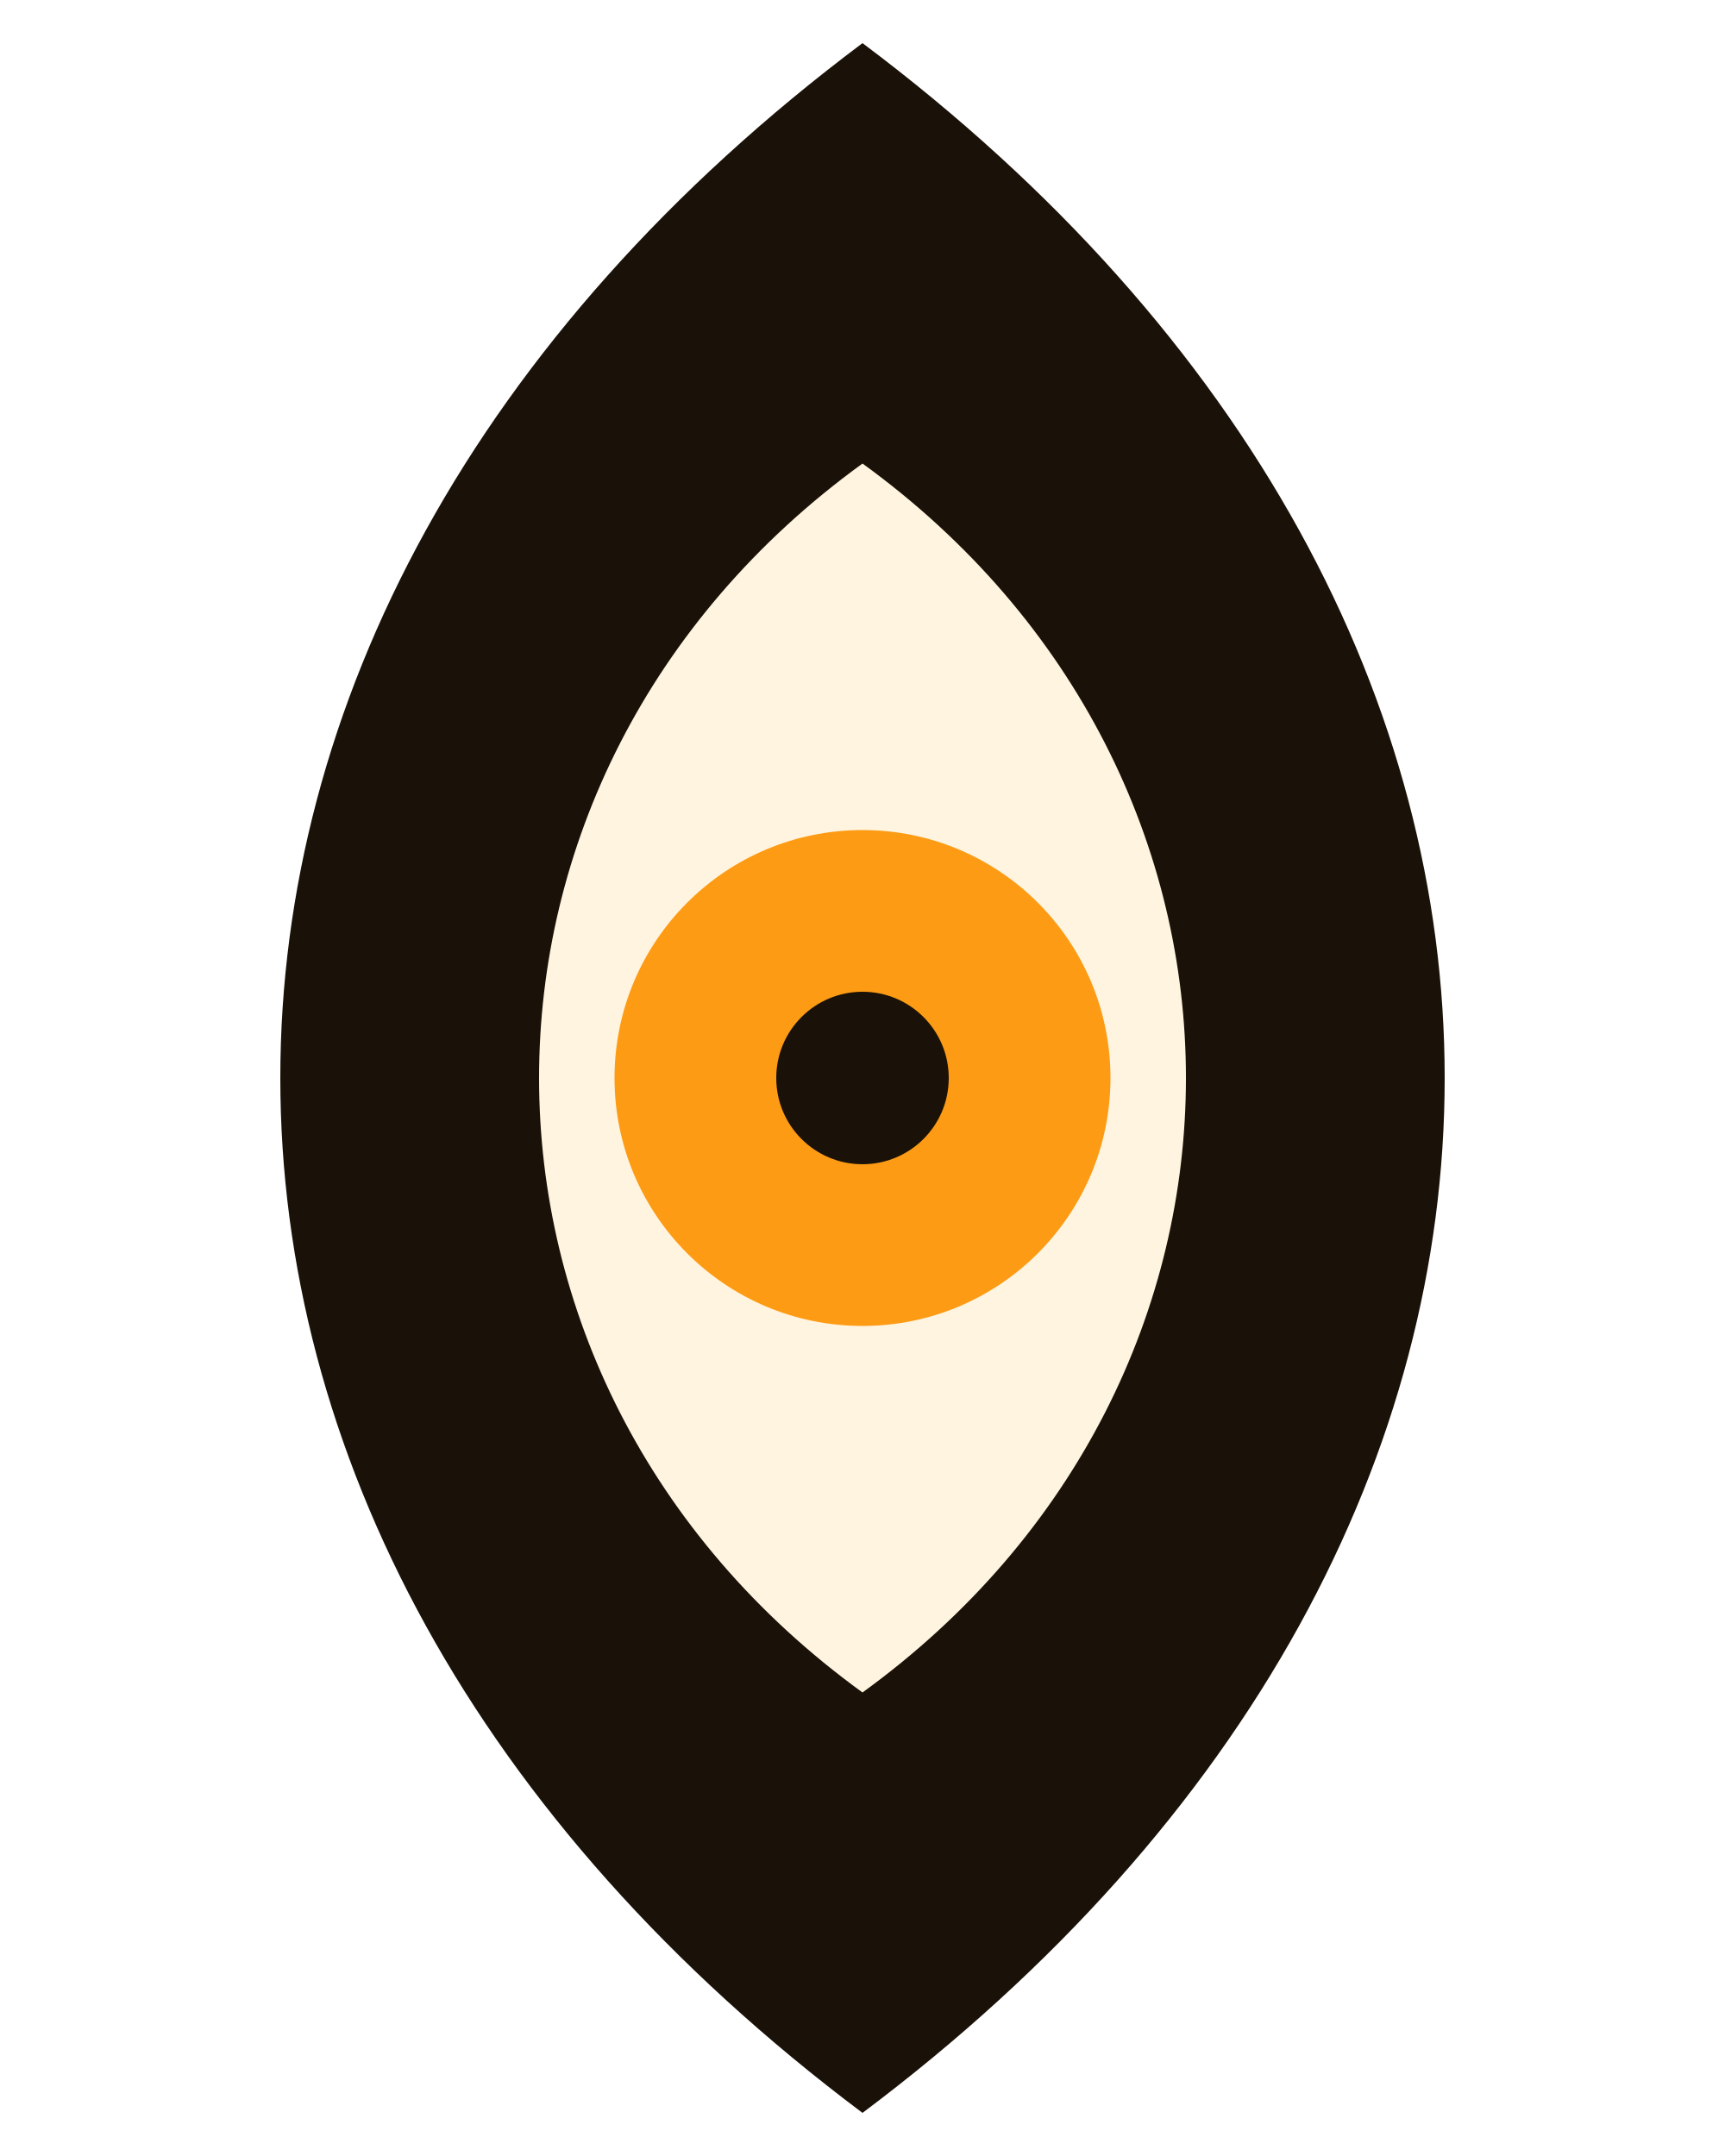
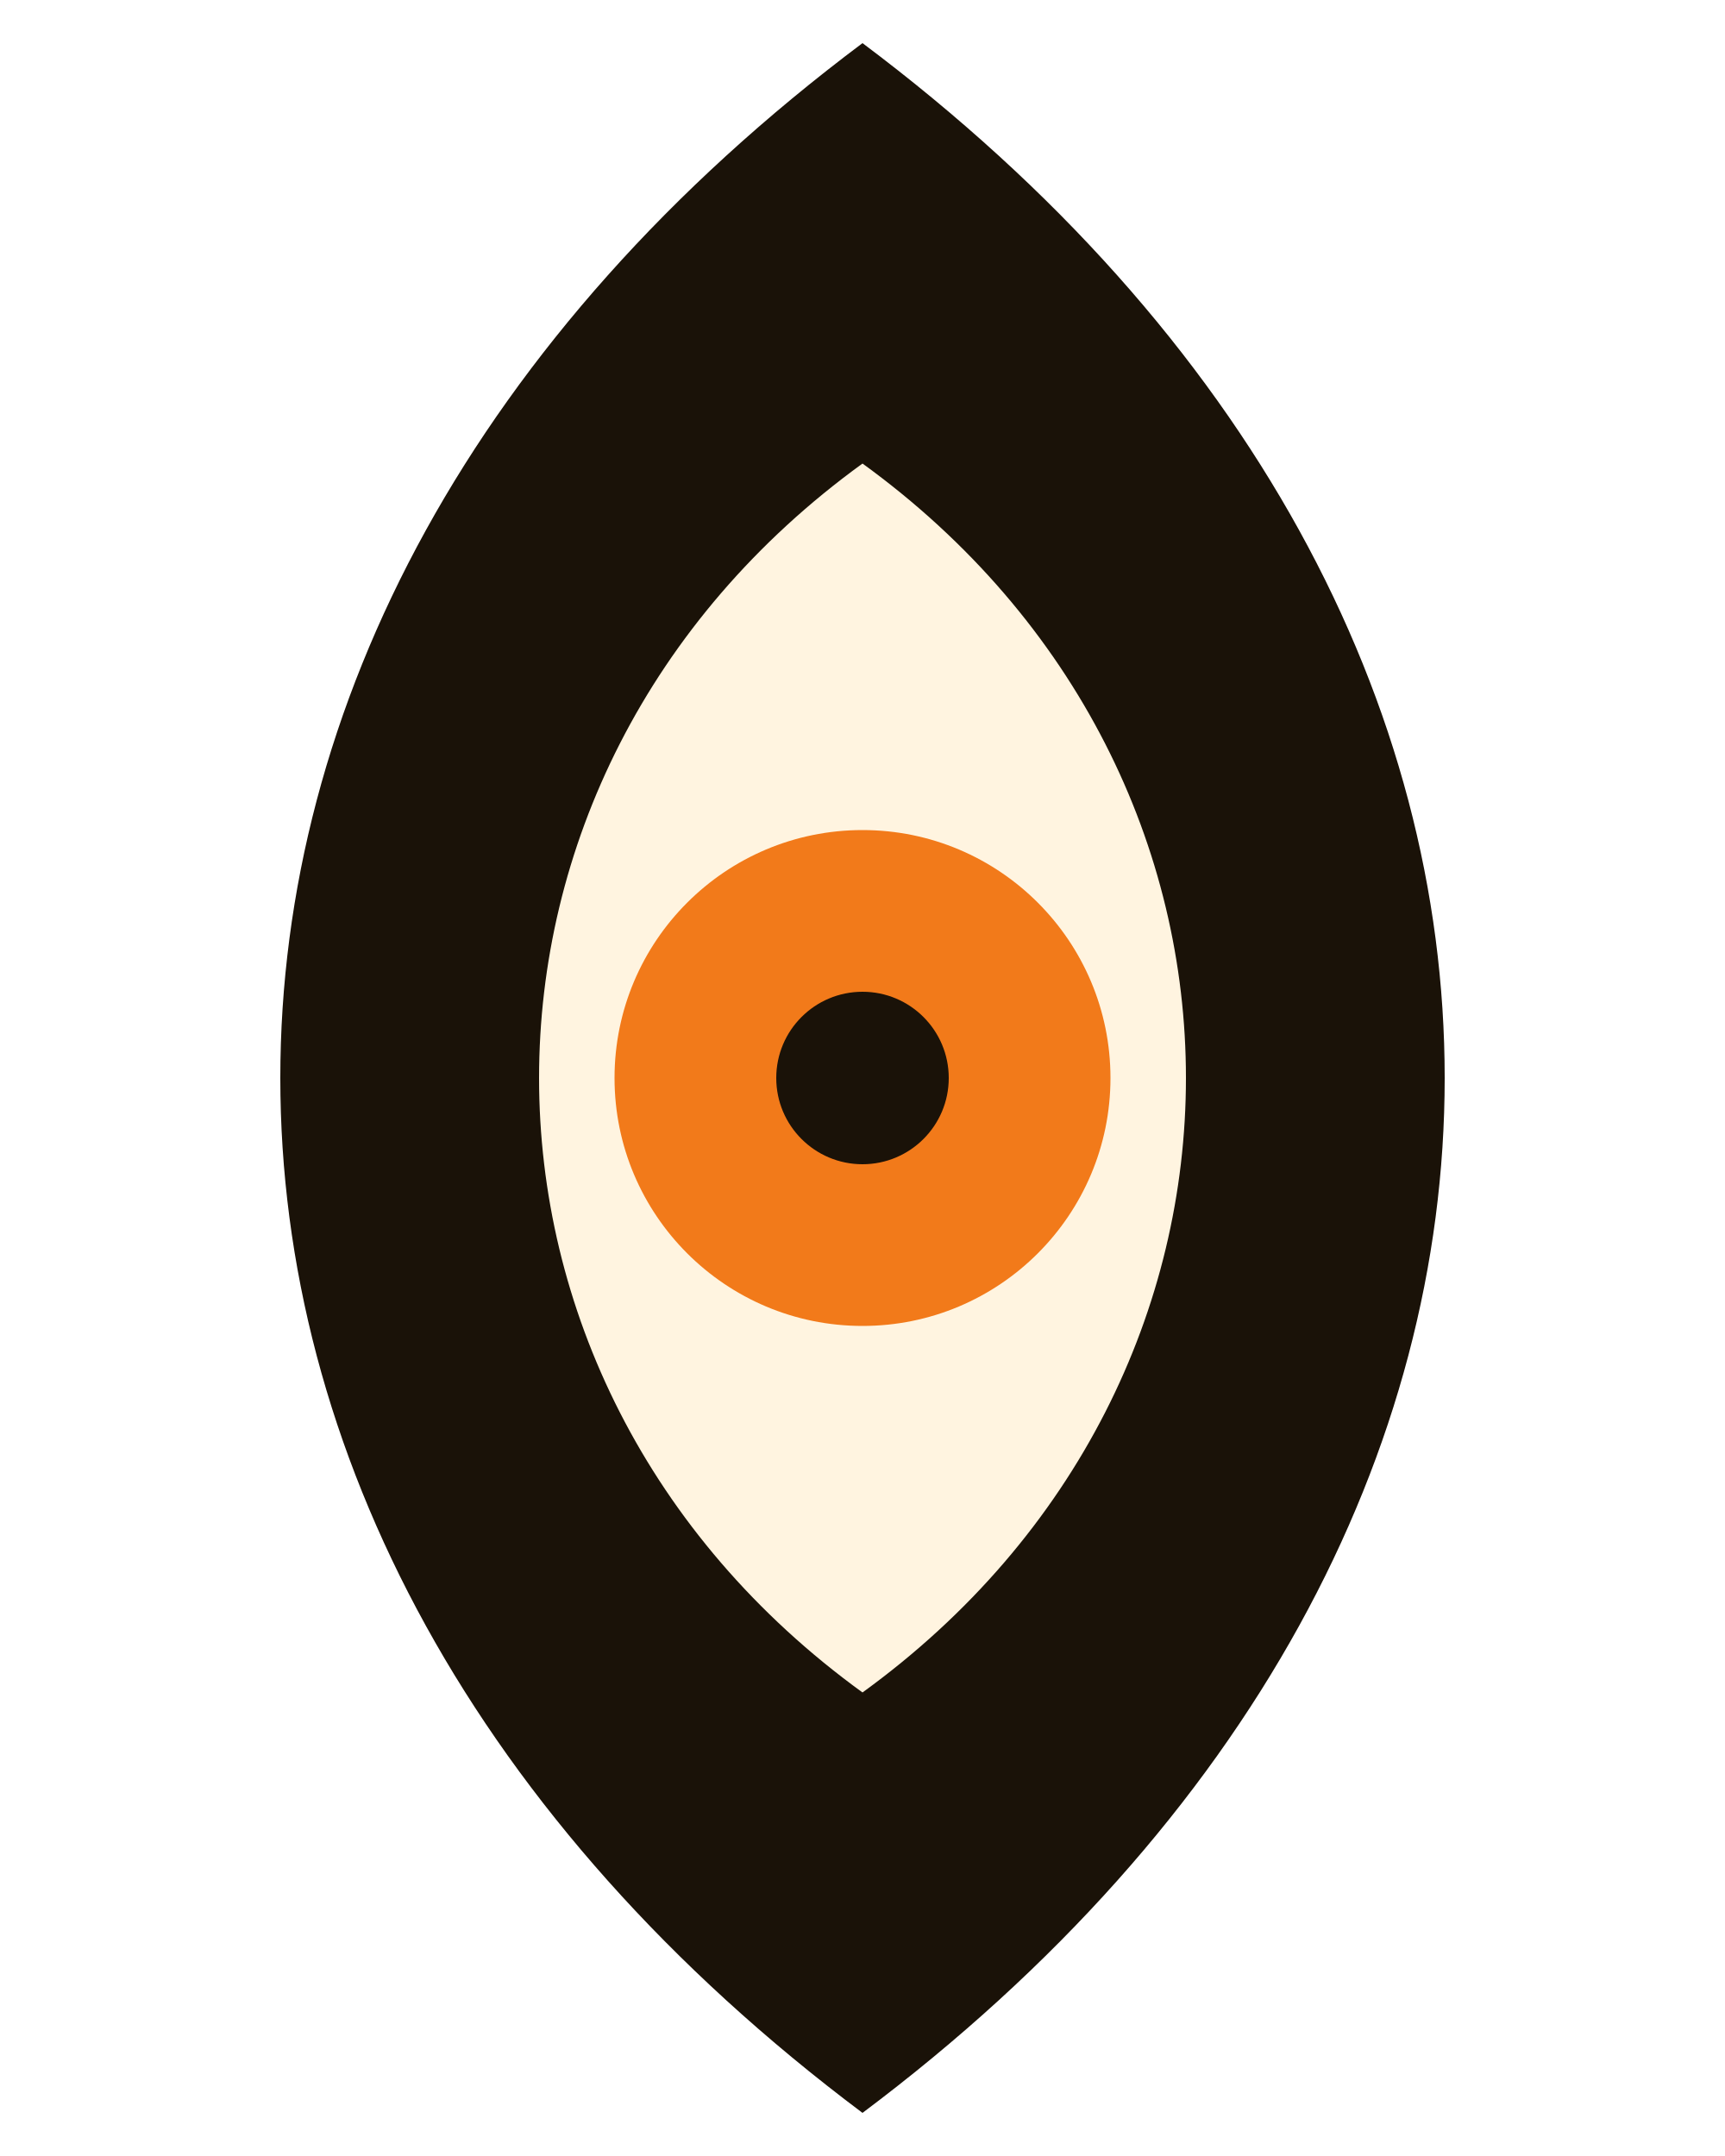
<svg xmlns="http://www.w3.org/2000/svg" viewBox="0 0 32 40">
  <path fill="#1A1208" d="M16 .8C30.4 11.6 30.4 28.4 16 39.2 1.6 28.4 1.6 11.6 16 .8Z" />
  <path fill="#FFF4E0" d="M16 8.6C24 14.4 24 25.6 16 31.4 8 25.6 8 14.4 16 8.6Z" />
-   <circle cx="16" cy="20" r="4.6" fill="#FD9B14" />
+   <circle cx="16" cy="20" r="4.6" fill="#F27A1A" />
  <circle cx="16" cy="20" r="1.6" fill="#1A1208" />
</svg>
